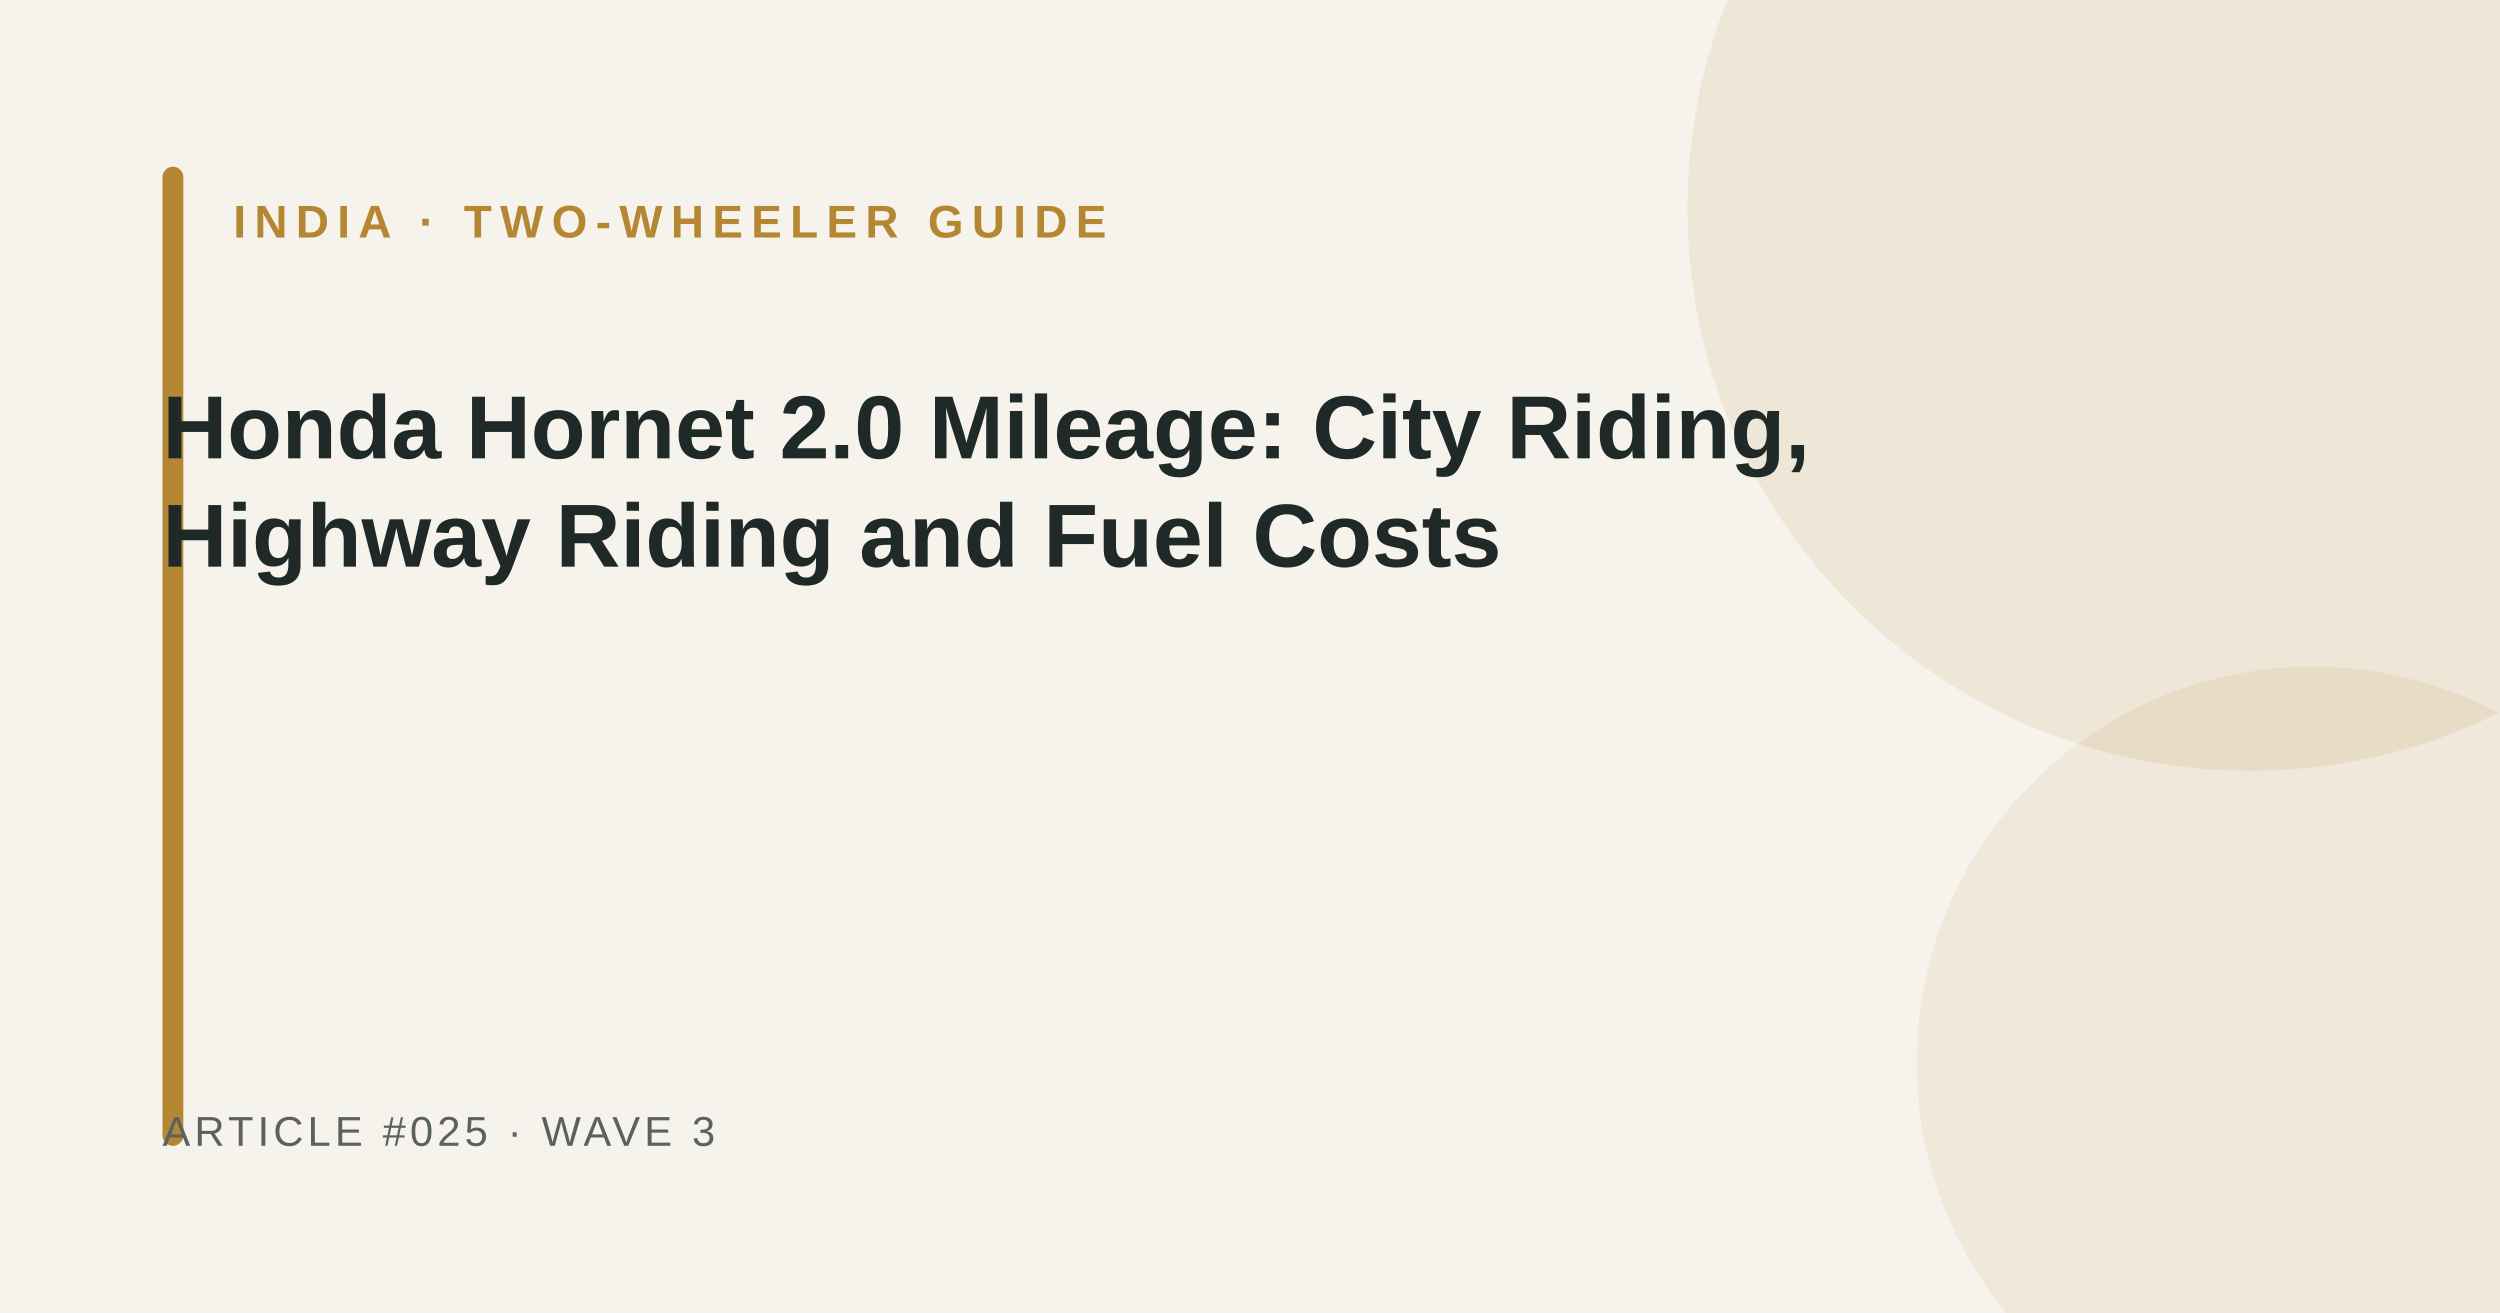
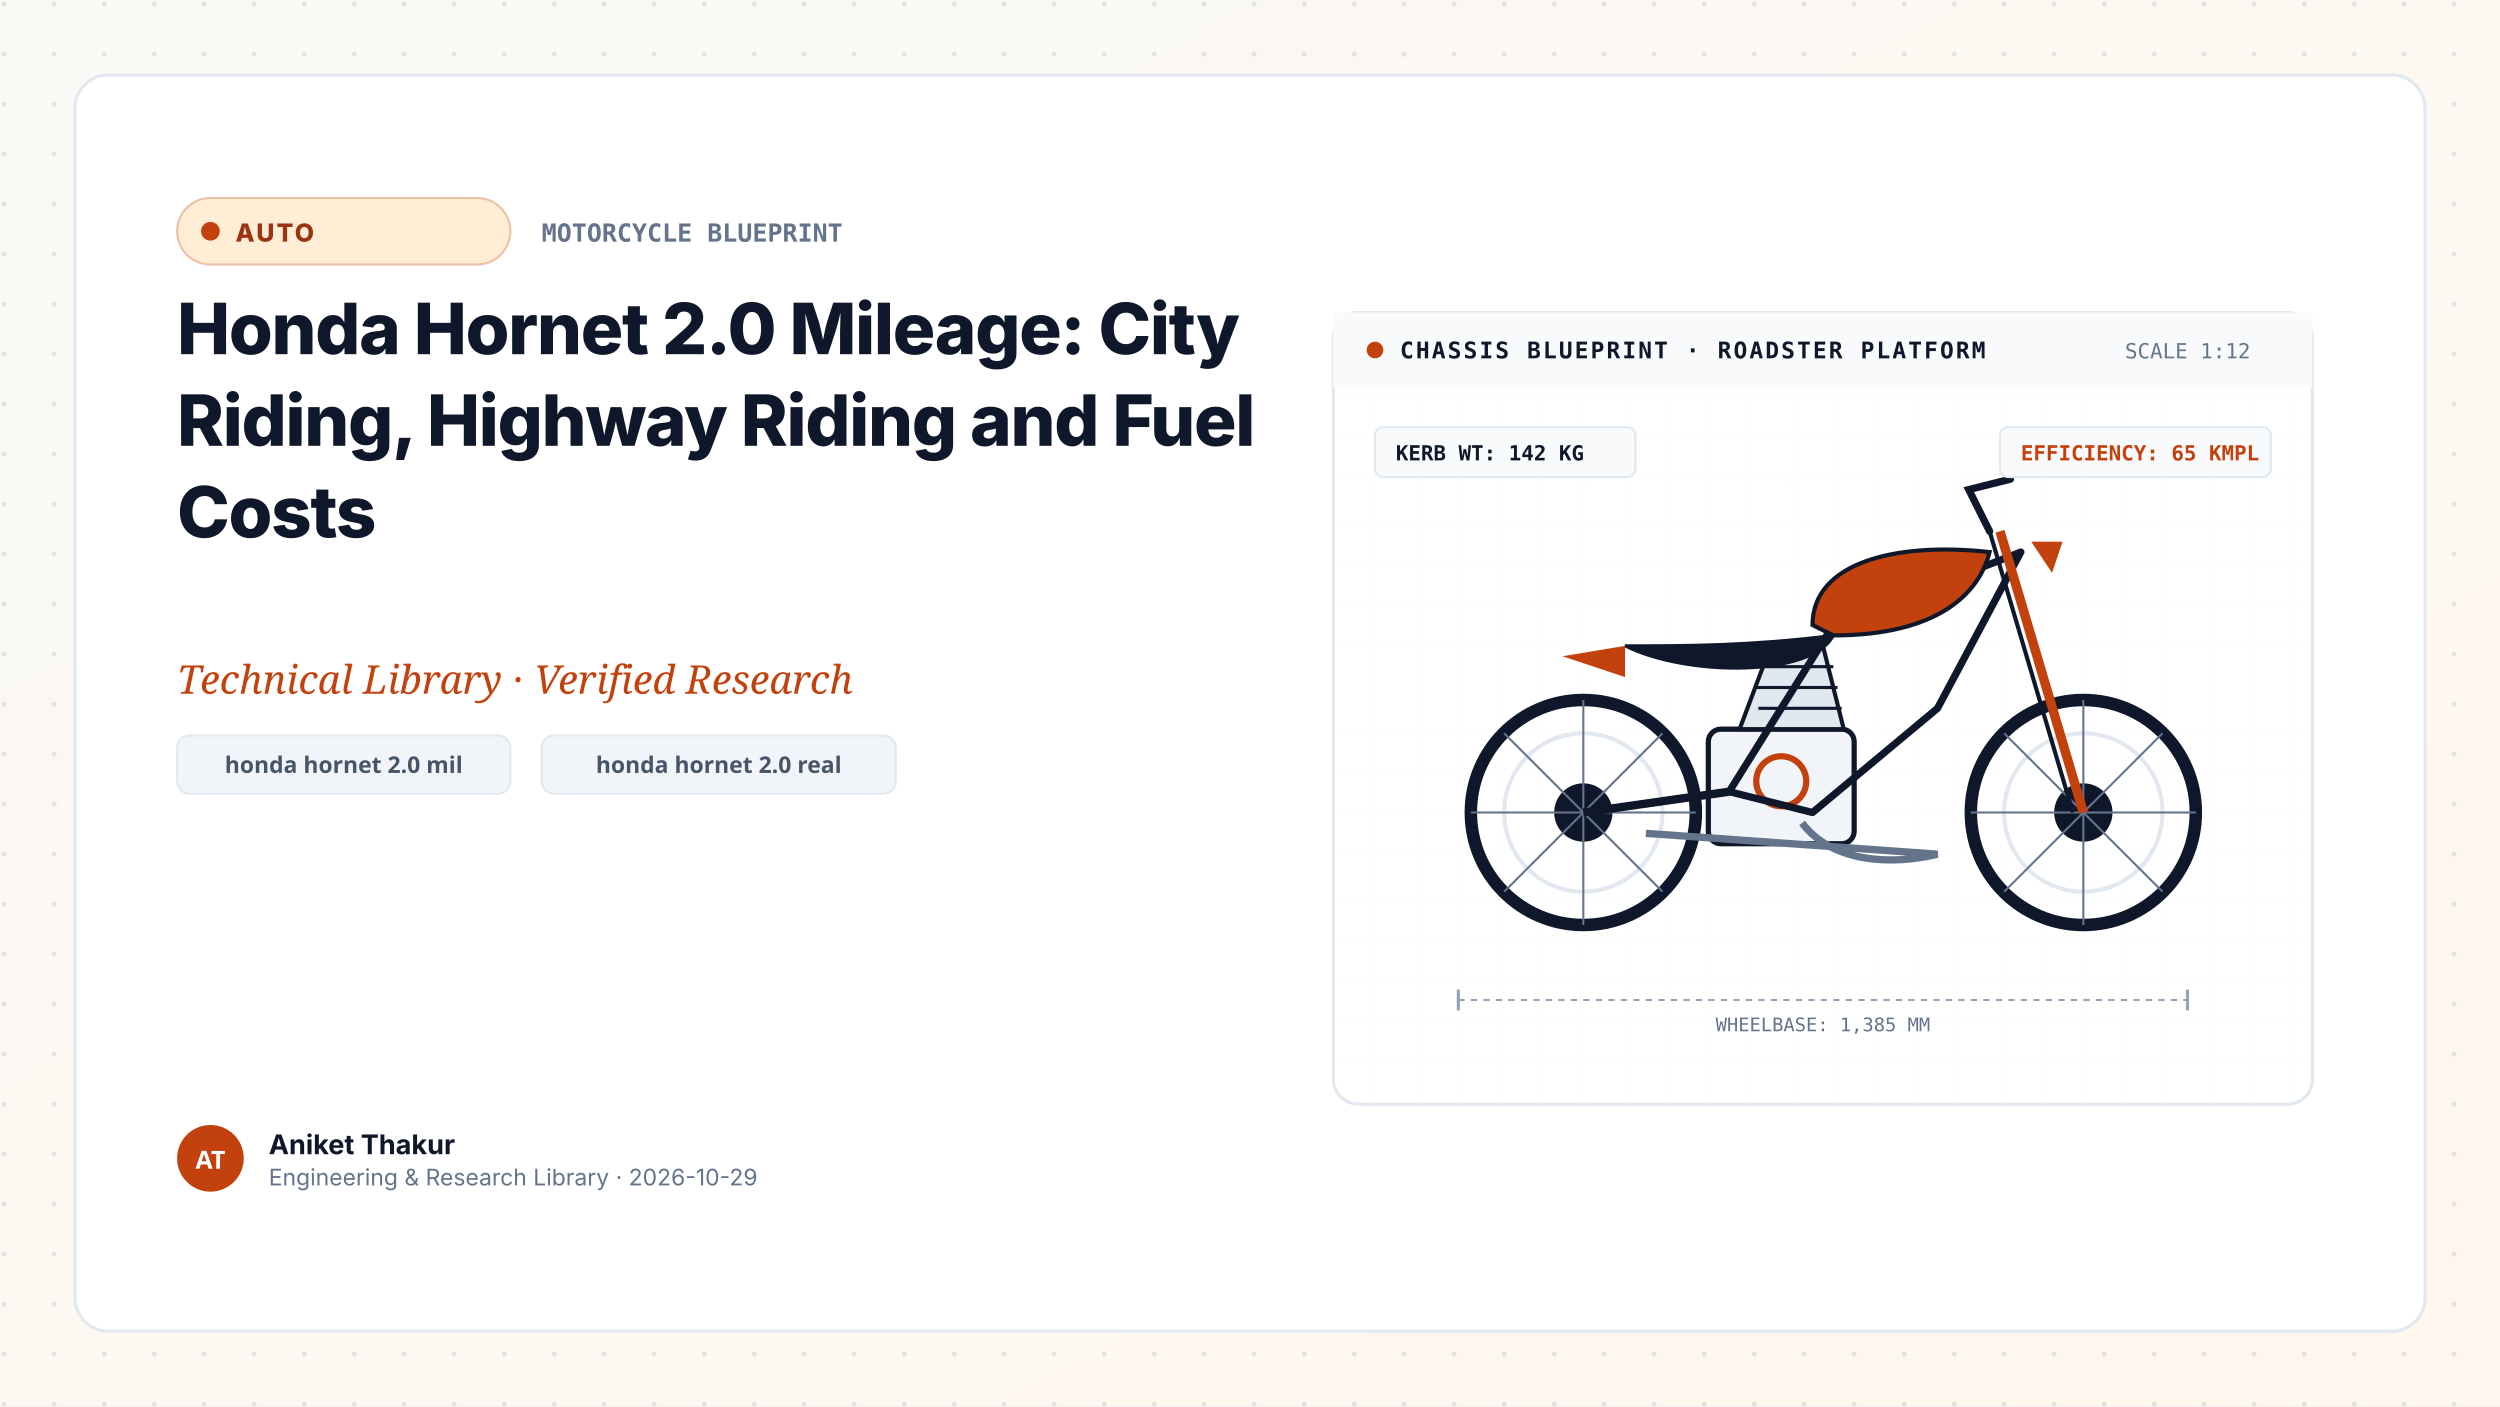
- <svg xmlns="http://www.w3.org/2000/svg" width="1200" height="630" viewBox="0 0 1200 630" role="img" aria-labelledby="title desc">
-   <rect width="1200" height="630" fill="#f6f3ed" />
-   <circle cx="1080" cy="100" r="270" fill="#b68732" opacity=".12" />
-   <circle cx="1110" cy="510" r="190" fill="#b68732" opacity=".10" />
-   <rect x="78" y="80" width="10" height="470" rx="5" fill="#b68732" />
-   <text x="112" y="114" fill="#b68732" font-family="Arial,sans-serif" font-size="22" font-weight="700" letter-spacing="4">INDIA · TWO-WHEELER GUIDE</text>
-   <text x="78" y="220" fill="#1f2927" font-family="Arial,sans-serif" font-size="43" font-weight="700">
-     <tspan x="78" dy="0">Honda Hornet 2.0 Mileage: City Riding,</tspan>
-     <tspan x="78" dy="52">Highway Riding and Fuel Costs</tspan>
-   </text>
-   <text x="78" y="550" fill="#59625e" font-family="Arial,sans-serif" font-size="20" letter-spacing="2">ARTICLE #025  ·  WAVE 3</text>
+ <svg xmlns="http://www.w3.org/2000/svg" width="1200" height="675" viewBox="0 0 1200 675" role="img" aria-label="Honda Hornet 2.0 Mileage: City Riding, Highway Riding and Fuel Costs">
+   <defs>
+     <linearGradient id="bgGrad_214760992" x1="0%" y1="0%" x2="100%" y2="100%">
+       <stop offset="0%" stop-color="#FAF9F6" />
+       <stop offset="100%" stop-color="#FFF7ED" />
+     </linearGradient>
+     <pattern id="dotGrid_214760992" width="24" height="24" patternUnits="userSpaceOnUse">
+       <circle cx="2" cy="2" r="1.2" fill="#94A3B8" opacity="0.25" />
+     </pattern>
+   </defs>
+   <rect width="1200" height="675" fill="url(#bgGrad_214760992)" />
+   <rect width="1200" height="675" fill="url(#dotGrid_214760992)" />
+   <rect x="36" y="36" width="1128" height="603" rx="16" fill="#FFFFFF" stroke="#E2E8F0" stroke-width="1.5" />
+   <g transform="translate(85, 95)">
+     <rect x="0" y="0" width="160" height="32" rx="16" fill="#FFEDD5" stroke="#C2410C" stroke-opacity="0.3" />
+     <circle cx="16" cy="16" r="4.5" fill="#C2410C" />
+     <text x="28" y="21" font-family="Plus Jakarta Sans, -apple-system, sans-serif" font-size="12" font-weight="800" fill="#9A3412" letter-spacing="1">AUTO</text>
+     <text x="175" y="21" font-family="JetBrains Mono, monospace" font-size="12" font-weight="600" fill="#64748B">MOTORCYCLE BLUEPRINT</text>
+     <g transform="translate(0, 75)">
+       <text x="0" y="0" font-family="Plus Jakarta Sans, -apple-system, sans-serif" font-size="34" font-weight="800" fill="#0F172A" letter-spacing="-0.6">Honda Hornet 2.0 Mileage: City</text>
+       <text x="0" y="44" font-family="Plus Jakarta Sans, -apple-system, sans-serif" font-size="34" font-weight="800" fill="#0F172A" letter-spacing="-0.6">Riding, Highway Riding and Fuel</text>
+       <text x="0" y="88" font-family="Plus Jakarta Sans, -apple-system, sans-serif" font-size="34" font-weight="800" fill="#0F172A" letter-spacing="-0.6">Costs</text>
+     </g>
+     <g transform="translate(0, 222)">
+       <text x="0" y="16" font-family="Newsreader, Georgia, serif" font-size="19" font-style="italic" fill="#C2410C">
+         Technical Library · Verified Research
+       </text>
+       <g transform="translate(0, 36)">
+         <rect x="0" y="0" width="160" height="28" rx="6" fill="#F1F5F9" stroke="#E2E8F0" />
+         <text x="80" y="18" font-family="Plus Jakarta Sans, sans-serif" font-size="11" font-weight="600" fill="#475569" text-anchor="middle">honda hornet 2.0 mil</text>
+         <rect x="175" y="0" width="170" height="28" rx="6" fill="#F1F5F9" stroke="#E2E8F0" />
+         <text x="260" y="18" font-family="Plus Jakarta Sans, sans-serif" font-size="11" font-weight="600" fill="#475569" text-anchor="middle">honda hornet 2.0 real </text>
+       </g>
+     </g>
+     <g transform="translate(0, 445)">
+       <circle cx="16" cy="16" r="16" fill="#C2410C" />
+       <text x="16" y="21" font-family="Plus Jakarta Sans, sans-serif" font-size="12" font-weight="800" fill="#FFFFFF" text-anchor="middle">AT</text>
+       <text x="44" y="14" font-family="Plus Jakarta Sans, -apple-system, sans-serif" font-size="13" font-weight="700" fill="#0F172A">Aniket Thakur</text>
+       <text x="44" y="29" font-family="Plus Jakarta Sans, -apple-system, sans-serif" font-size="11" fill="#64748B">Engineering &amp; Research Library · 2026-10-29</text>
+     </g>
+   </g>
+   <g transform="translate(640, 150)">
+     <pattern id="gridCommuter" width="20" height="20" patternUnits="userSpaceOnUse">
+       <path d="M 20 0 L 0 0 0 20" fill="none" stroke="#E2E8F0" stroke-width="0.5" stroke-opacity="0.4" />
+     </pattern>
+     <rect width="470" height="380" rx="12" fill="#FFFFFF" stroke="#E2E8F0" stroke-width="1.5" />
+     <rect width="470" height="380" rx="12" fill="url(#gridCommuter)" opacity="0.6" />
+     <path d="M 0 0 L 470 0 L 470 36 L 0 36 Z" fill="#F8FAFC" rx="12" />
+     <circle cx="20" cy="18" r="4" fill="#C2410C" />
+     <text x="32" y="22" font-family="JetBrains Mono, monospace" font-size="11" font-weight="700" fill="#0F172A" letter-spacing="1">CHASSIS BLUEPRINT · ROADSTER PLATFORM</text>
+     <text x="380" y="22" font-family="JetBrains Mono, monospace" font-size="10" fill="#64748B">SCALE 1:12</text>
+     <line x1="60" y1="330" x2="410" y2="330" stroke="#94A3B8" stroke-width="1" stroke-dasharray="3 3" />
+     <line x1="60" y1="325" x2="60" y2="335" stroke="#94A3B8" stroke-width="1.5" />
+     <line x1="410" y1="325" x2="410" y2="335" stroke="#94A3B8" stroke-width="1.5" />
+     <text x="235" y="345" font-family="JetBrains Mono, monospace" font-size="9" fill="#64748B" text-anchor="middle">WHEELBASE: 1,385 MM</text>
+     <circle cx="120" cy="240" r="54" fill="none" stroke="#0F172A" stroke-width="6" />
+     <circle cx="120" cy="240" r="38" fill="none" stroke="#E2E8F0" stroke-width="2" />
+     <circle cx="120" cy="240" r="14" fill="#0F172A" />
+     <line x1="120" y1="186" x2="120" y2="294" stroke="#64748B" stroke-width="1" />
+     <line x1="66" y1="240" x2="174" y2="240" stroke="#64748B" stroke-width="1" />
+     <line x1="82" y1="202" x2="158" y2="278" stroke="#64748B" stroke-width="1" />
+     <line x1="82" y1="278" x2="158" y2="202" stroke="#64748B" stroke-width="1" />
+     <circle cx="360" cy="240" r="54" fill="none" stroke="#0F172A" stroke-width="6" />
+     <circle cx="360" cy="240" r="38" fill="none" stroke="#E2E8F0" stroke-width="2" />
+     <circle cx="360" cy="240" r="14" fill="#0F172A" />
+     <line x1="360" y1="186" x2="360" y2="294" stroke="#64748B" stroke-width="1" />
+     <line x1="306" y1="240" x2="414" y2="240" stroke="#64748B" stroke-width="1" />
+     <line x1="322" y1="202" x2="398" y2="278" stroke="#64748B" stroke-width="1" />
+     <line x1="322" y1="278" x2="398" y2="202" stroke="#64748B" stroke-width="1" />
+     <rect x="180" y="200" width="70" height="55" rx="6" fill="#F1F5F9" stroke="#0F172A" stroke-width="2.5" />
+     <path d="M 195 200 L 210 160 L 235 160 L 245 200 Z" fill="#E2E8F0" stroke="#0F172A" stroke-width="2" />
+     <line x1="200" y1="170" x2="240" y2="170" stroke="#0F172A" stroke-width="1.5" />
+     <line x1="202" y1="180" x2="242" y2="180" stroke="#0F172A" stroke-width="1.5" />
+     <line x1="204" y1="190" x2="244" y2="190" stroke="#0F172A" stroke-width="1.5" />
+     <circle cx="215" cy="225" r="12" fill="none" stroke="#C2410C" stroke-width="3" />
+     <line x1="120" y1="240" x2="190" y2="230" stroke="#0F172A" stroke-width="4" />
+     <path d="M 190 230 L 240 150 L 330 115 L 290 190 L 230 240 Z" fill="none" stroke="#0F172A" stroke-width="3.5" stroke-linejoin="round" />
+     <line x1="360" y1="240" x2="320" y2="105" stroke="#C2410C" stroke-width="4.5" />
+     <line x1="355" y1="240" x2="315" y2="105" stroke="#0F172A" stroke-width="2" />
+     <path d="M 315 105 L 305 85 L 325 80" fill="none" stroke="#0F172A" stroke-width="3.5" stroke-linecap="round" />
+     <path d="M 335 110 L 350 110 L 345 125 Z" fill="#C2410C" />
+     <path d="M 230 150 C 230 120, 270 110, 315 115 C 310 135, 290 155, 240 155 Z" fill="#C2410C" stroke="#0F172A" stroke-width="2" />
+     <path d="M 140 160 C 170 160, 200 160, 240 155 C 230 175, 170 175, 140 160 Z" fill="#0F172A" stroke="#0F172A" stroke-width="1.5" />
+     <path d="M 110 165 L 140 160 L 140 175 Z" fill="#C2410C" />
+     <path d="M 225 245 C 240 265, 270 265, 290 260 L 150 250" fill="none" stroke="#64748B" stroke-width="3.5" />
+     <rect x="20" y="55" width="125" height="24" rx="4" fill="#F8FAFC" stroke="#E2E8F0" />
+     <text x="30" y="71" font-family="JetBrains Mono, monospace" font-size="10" font-weight="600" fill="#0F172A">KERB WT: 142 KG</text>
+     <rect x="320" y="55" width="130" height="24" rx="4" fill="#F8FAFC" stroke="#E2E8F0" />
+     <text x="330" y="71" font-family="JetBrains Mono, monospace" font-size="10" font-weight="600" fill="#C2410C">EFFICIENCY: 65 KMPL</text>
+   </g>
</svg>
